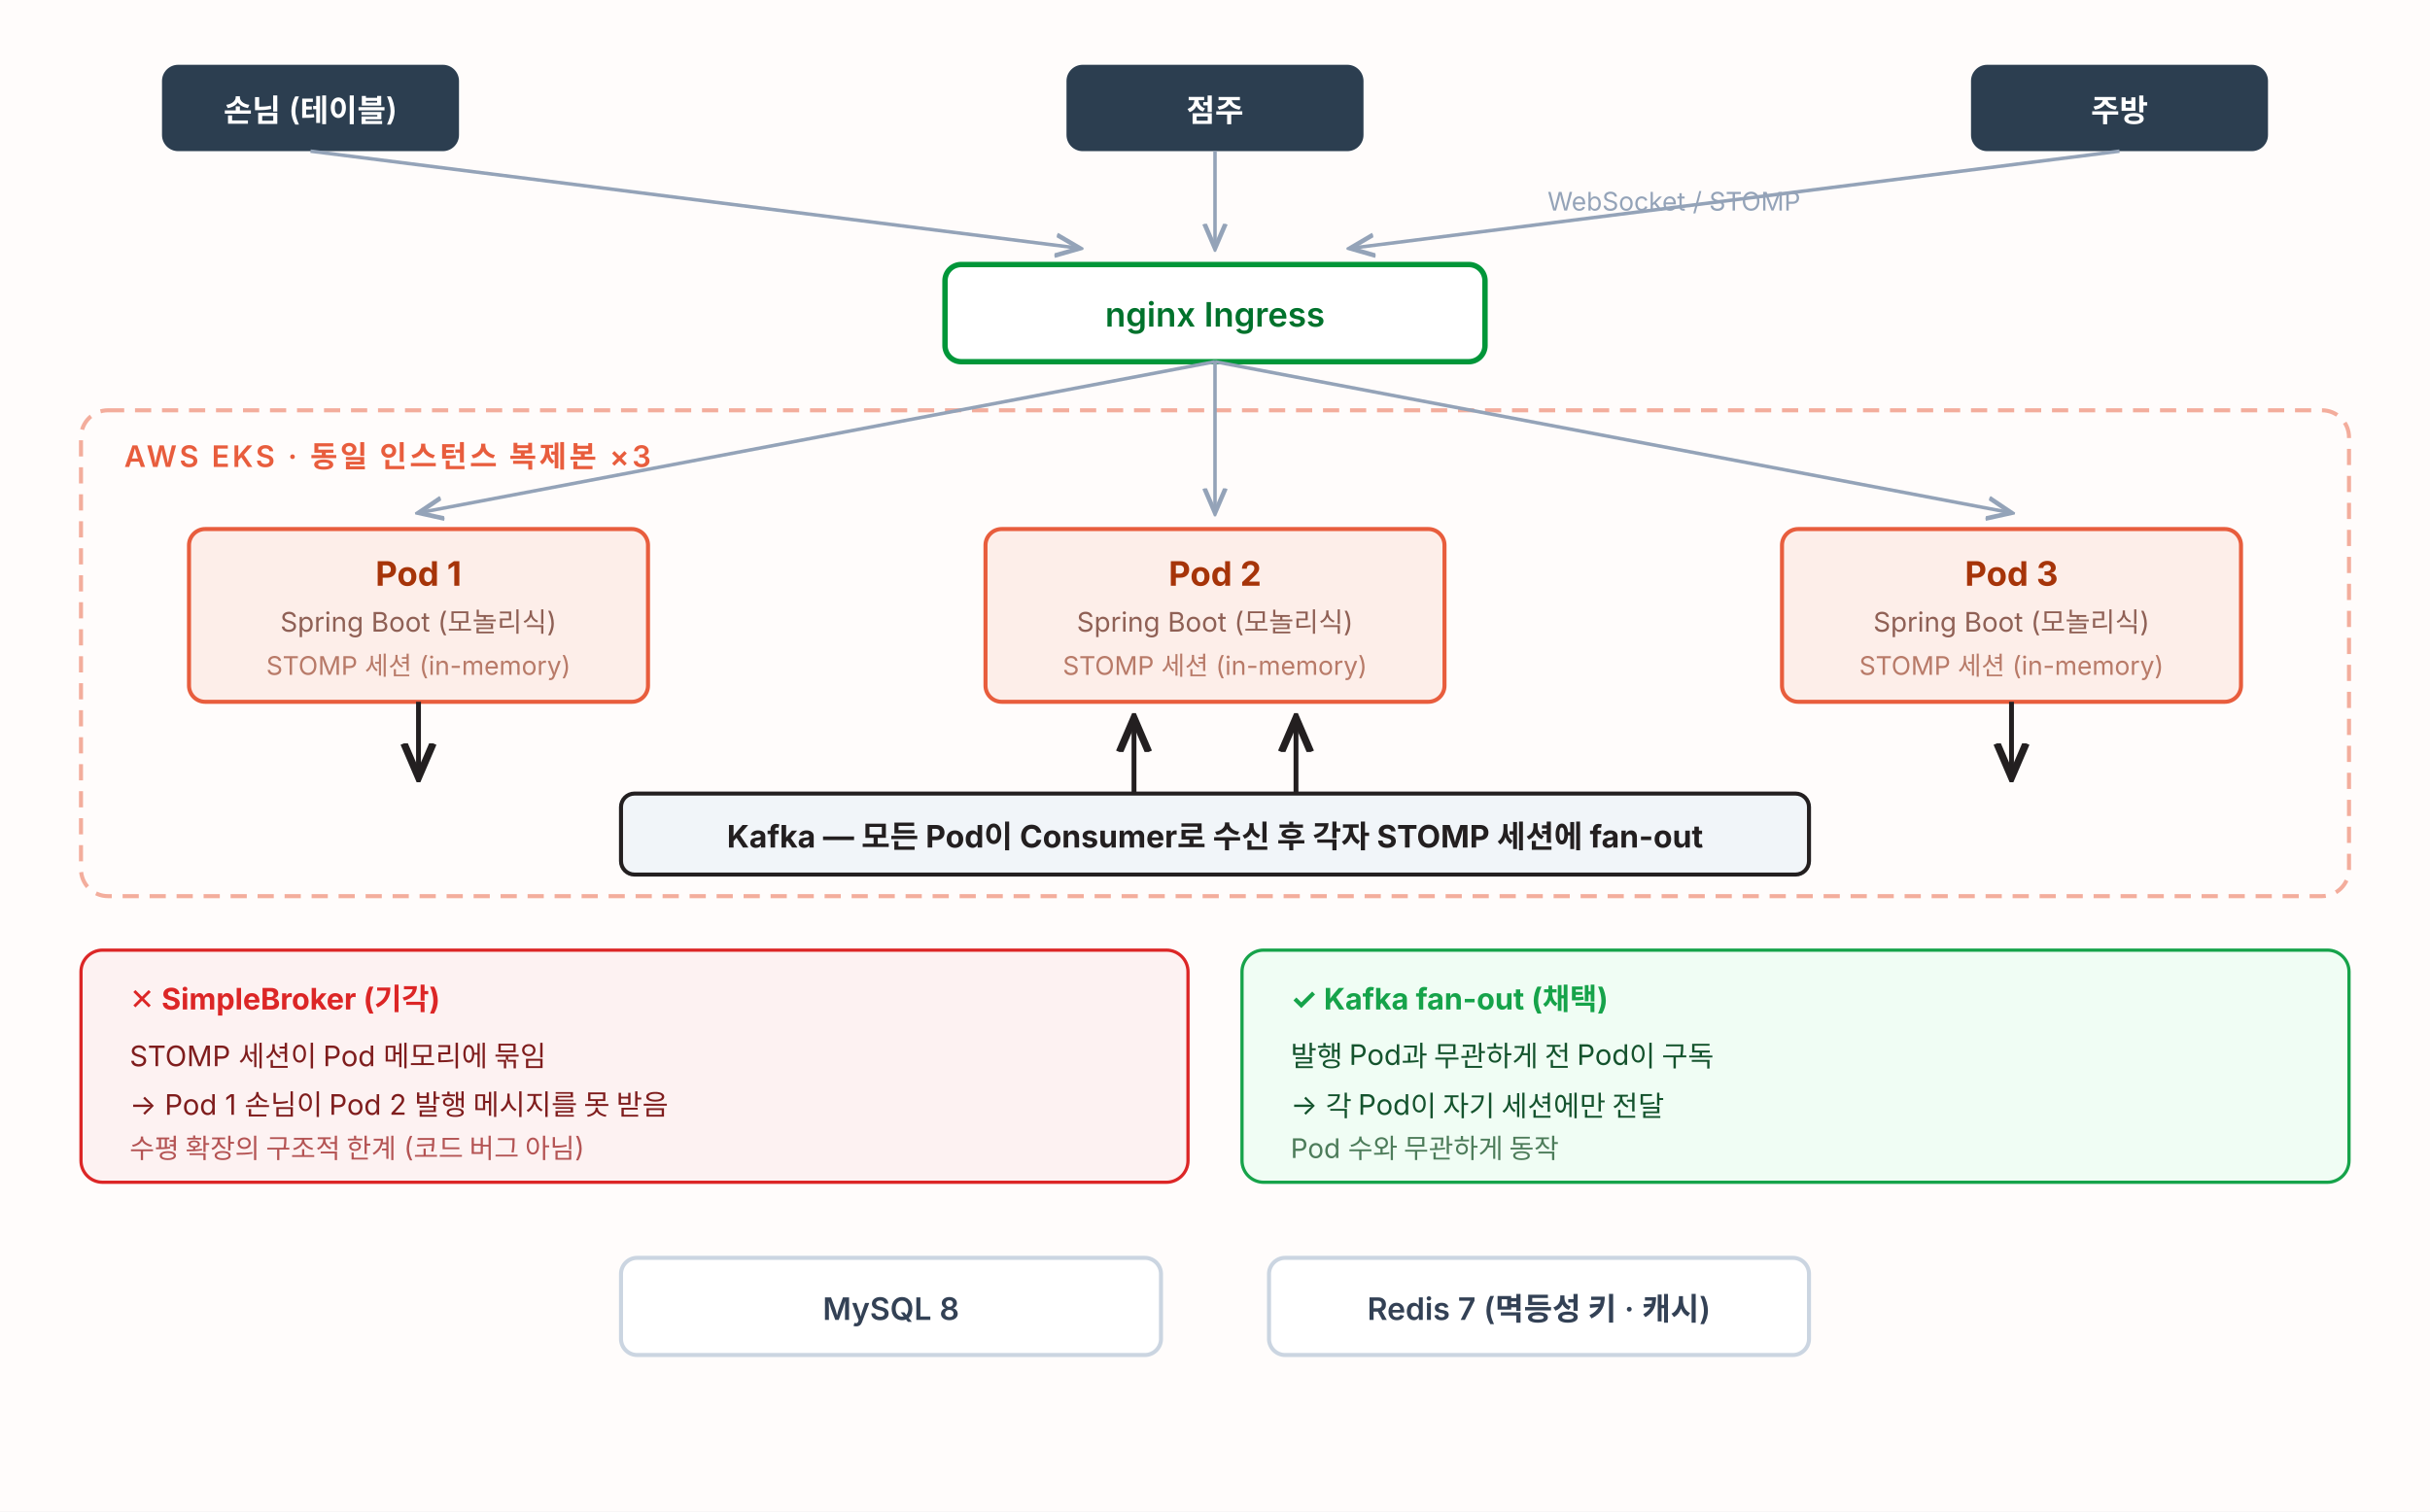
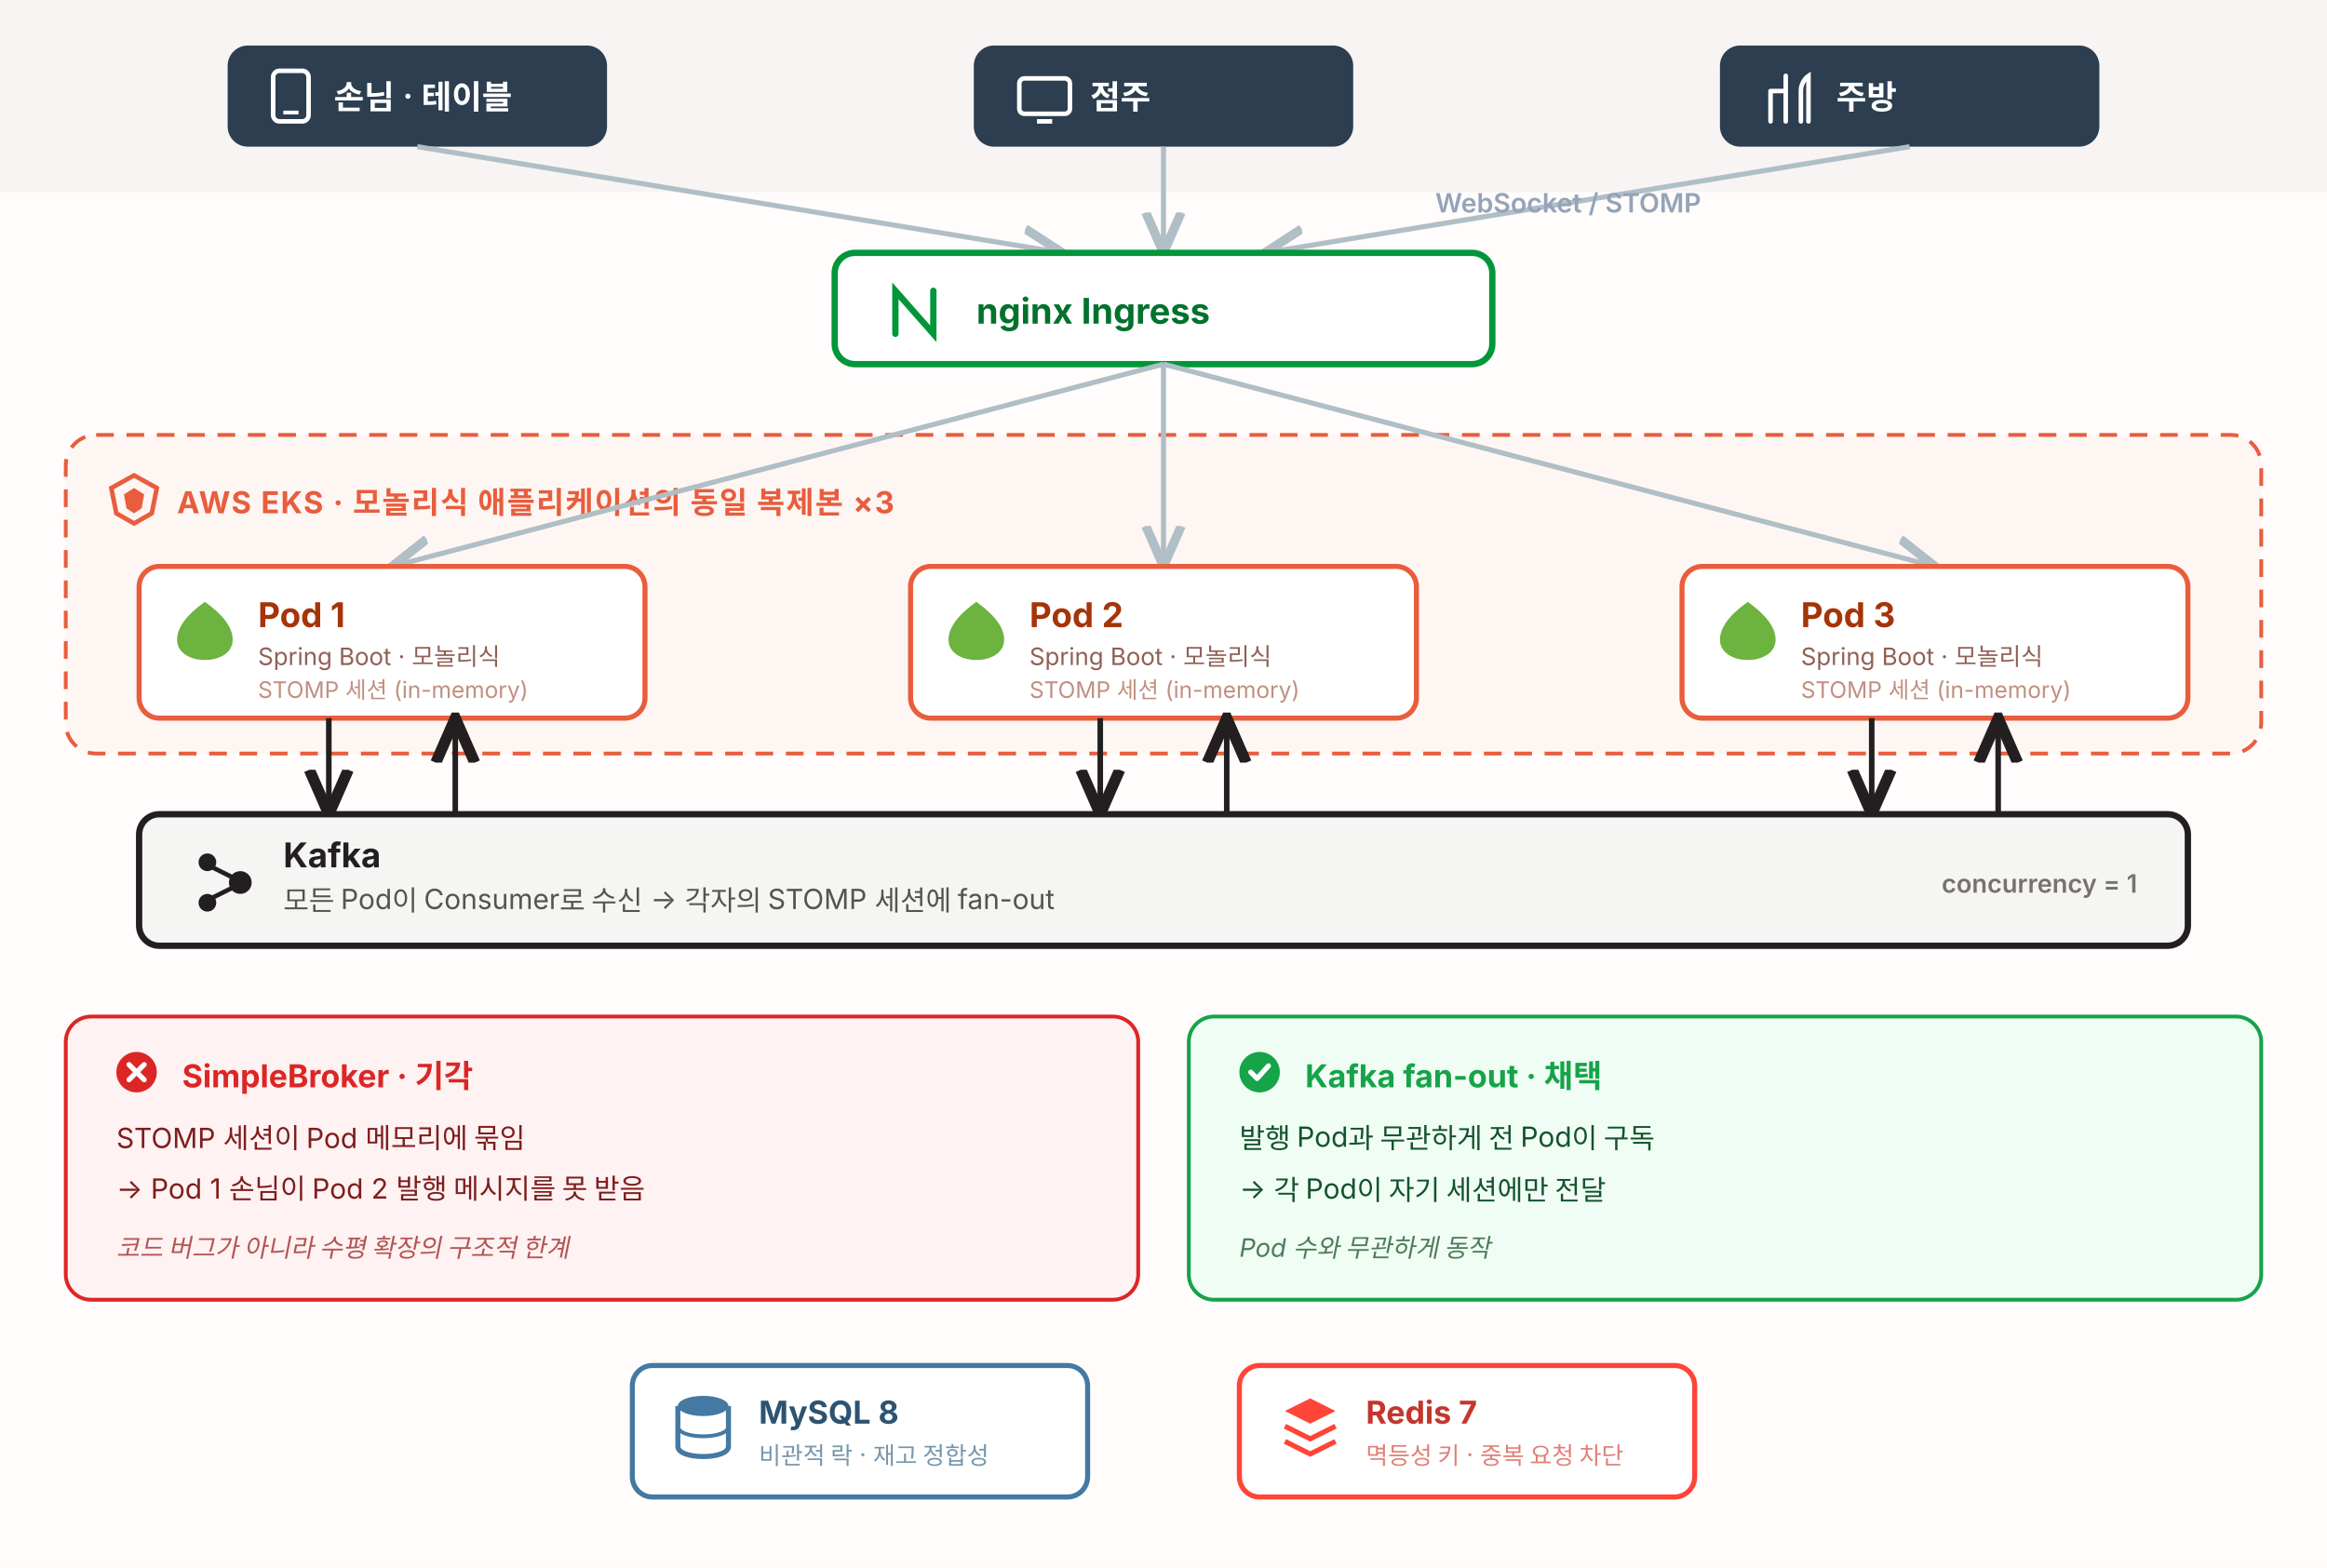
- <svg xmlns="http://www.w3.org/2000/svg" viewBox="0 0 900 560" font-family="Pretendard, -apple-system, sans-serif">
-   <rect width="900" height="560" fill="#FFFCFB" />
-   <rect x="60" y="24" width="110" height="32" rx="6" fill="#2C3E50" />
-   <text x="115" y="45" font-size="11.5" fill="#fff" text-anchor="middle" font-weight="600">손님 (테이블)</text>
-   <rect x="395" y="24" width="110" height="32" rx="6" fill="#2C3E50" />
-   <text x="450" y="45" font-size="11.5" fill="#fff" text-anchor="middle" font-weight="600">점주</text>
-   <rect x="730" y="24" width="110" height="32" rx="6" fill="#2C3E50" />
-   <text x="785" y="45" font-size="11.5" fill="#fff" text-anchor="middle" font-weight="600">주방</text>
-   <path d="M115 56 L400 92" stroke="#94A3B8" stroke-width="1.3" marker-end="url(#c)" />
-   <path d="M450 56 L450 92" stroke="#94A3B8" stroke-width="1.3" marker-end="url(#c)" />
-   <path d="M785 56 L500 92" stroke="#94A3B8" stroke-width="1.3" marker-end="url(#c)" />
-   <text x="620" y="78" font-size="9.5" fill="#94A3B8" text-anchor="middle">WebSocket / STOMP</text>
-   <rect x="350" y="98" width="200" height="36" rx="6" fill="#fff" stroke="#009639" stroke-width="2" />
-   <text x="450" y="121" font-size="12.5" fill="#00722C" text-anchor="middle" font-weight="600">nginx Ingress</text>
-   <rect x="30" y="152" width="840" height="180" rx="10" fill="none" stroke="#E85D3D" stroke-width="1.5" stroke-dasharray="6 4" opacity="0.5" />
-   <text x="46" y="173" font-size="11" fill="#E85D3D" font-weight="600" letter-spacing="1">AWS EKS · 동일 인스턴스 복제본 ×3</text>
-   <path d="M450 134 L155 190" stroke="#94A3B8" stroke-width="1.3" marker-end="url(#c)" />
-   <path d="M450 134 L450 190" stroke="#94A3B8" stroke-width="1.3" marker-end="url(#c)" />
-   <path d="M450 134 L745 190" stroke="#94A3B8" stroke-width="1.3" marker-end="url(#c)" />
-   <rect x="70" y="196" width="170" height="64" rx="6" fill="#FDEEE9" stroke="#E85D3D" stroke-width="1.5" />
-   <text x="155" y="217" font-size="12.5" fill="#A63409" text-anchor="middle" font-weight="700">Pod 1</text>
-   <text x="155" y="234" font-size="10" fill="#8F6055" text-anchor="middle">Spring Boot (모놀리식)</text>
-   <text x="155" y="250" font-size="9.5" fill="#B87A68" text-anchor="middle">STOMP 세션 (in-memory)</text>
-   <rect x="365" y="196" width="170" height="64" rx="6" fill="#FDEEE9" stroke="#E85D3D" stroke-width="1.5" />
-   <text x="450" y="217" font-size="12.5" fill="#A63409" text-anchor="middle" font-weight="700">Pod 2</text>
-   <text x="450" y="234" font-size="10" fill="#8F6055" text-anchor="middle">Spring Boot (모놀리식)</text>
-   <text x="450" y="250" font-size="9.5" fill="#B87A68" text-anchor="middle">STOMP 세션 (in-memory)</text>
-   <rect x="660" y="196" width="170" height="64" rx="6" fill="#FDEEE9" stroke="#E85D3D" stroke-width="1.5" />
-   <text x="745" y="217" font-size="12.5" fill="#A63409" text-anchor="middle" font-weight="700">Pod 3</text>
-   <text x="745" y="234" font-size="10" fill="#8F6055" text-anchor="middle">Spring Boot (모놀리식)</text>
-   <text x="745" y="250" font-size="9.5" fill="#B87A68" text-anchor="middle">STOMP 세션 (in-memory)</text>
-   <path d="M155 260 L155 288" stroke="#231F20" stroke-width="1.8" marker-end="url(#d)" />
-   <path d="M745 260 L745 288" stroke="#231F20" stroke-width="1.8" marker-end="url(#d)" />
-   <path d="M420 294 L420 266" stroke="#231F20" stroke-width="1.8" marker-end="url(#d)" />
-   <path d="M480 294 L480 266" stroke="#231F20" stroke-width="1.8" marker-end="url(#d)" />
-   <rect x="230" y="294" width="440" height="30" rx="5" fill="#F1F5F9" stroke="#231F20" stroke-width="1.5" />
-   <text x="450" y="314" font-size="11.5" fill="#231F20" text-anchor="middle" font-weight="700">Kafka — 모든 Pod이 Consumer로 수신 후 각자 STOMP 세션에 fan-out</text>
-   <rect x="30" y="352" width="410" height="86" rx="8" fill="#FDF2F2" stroke="#DC2626" stroke-width="1.2" />
-   <text x="48" y="374" font-size="11" fill="#DC2626" font-weight="700">✕ SimpleBroker (기각)</text>
-   <text x="48" y="395" font-size="10.5" fill="#7F1D1D">STOMP 세션이 Pod 메모리에 묶임</text>
-   <text x="48" y="413" font-size="10.5" fill="#7F1D1D">→ Pod 1 손님이 Pod 2 발행 메시지를 못 받음</text>
-   <text x="48" y="429" font-size="10" fill="#B45454">수평 확장의 구조적 한계 (코드 버그 아님)</text>
-   <rect x="460" y="352" width="410" height="86" rx="8" fill="#F0FDF4" stroke="#16A34A" stroke-width="1.2" />
-   <text x="478" y="374" font-size="11" fill="#16A34A" font-weight="700">✓ Kafka fan-out (채택)</text>
-   <text x="478" y="395" font-size="10.5" fill="#14532D">발행 Pod과 무관하게 전 Pod이 구독</text>
-   <text x="478" y="413" font-size="10.5" fill="#14532D">→ 각 Pod이 자기 세션에만 전달</text>
-   <text x="478" y="429" font-size="10" fill="#4D7C5A">Pod 수와 무관하게 동작</text>
-   <rect x="230" y="466" width="200" height="36" rx="6" fill="#fff" stroke="#CBD5E1" stroke-width="1.5" />
-   <text x="330" y="489" font-size="11.5" fill="#334155" text-anchor="middle" font-weight="600">MySQL 8</text>
-   <rect x="470" y="466" width="200" height="36" rx="6" fill="#fff" stroke="#CBD5E1" stroke-width="1.5" />
-   <text x="570" y="489" font-size="11.5" fill="#334155" text-anchor="middle" font-weight="600">Redis 7 (멱등성 키 · 캐시)</text>
+ <svg xmlns="http://www.w3.org/2000/svg" viewBox="0 0 920 620" font-family="Pretendard, -apple-system, BlinkMacSystemFont, sans-serif">
+   <rect width="920" height="620" fill="#FFFCFB" />
+   <rect x="0" y="0" width="920" height="76" fill="#F7F4F3" />
+   <rect x="90" y="18" width="150" height="40" rx="8" fill="#2C3E50" />
+   <g transform="translate(108,28)">
+     <rect x="0" y="0" width="14" height="20" rx="2.5" fill="none" stroke="#fff" stroke-width="1.8" />
+     <line x1="4" y1="16.5" x2="10" y2="16.5" stroke="#fff" stroke-width="1.5" />
+   </g>
+   <text x="132" y="43" font-size="13" fill="#fff" font-weight="600">손님 · 테이블</text>
+   <rect x="385" y="18" width="150" height="40" rx="8" fill="#2C3E50" />
+   <g transform="translate(403,29)">
+     <rect x="0" y="2" width="20" height="14" rx="2" fill="none" stroke="#fff" stroke-width="1.8" />
+     <line x1="7" y1="19" x2="13" y2="19" stroke="#fff" stroke-width="1.8" />
+   </g>
+   <text x="431" y="43" font-size="13" fill="#fff" font-weight="600">점주</text>
+   <rect x="680" y="18" width="150" height="40" rx="8" fill="#2C3E50" />
+   <g transform="translate(698,28)">
+     <path d="M2 20 L2 8 M8 20 L8 2 M8 8 L2 8 M14 20 C14 20 14 10 14 8 C14 4 17 2 17 2 L17 20" fill="none" stroke="#fff" stroke-width="1.8" stroke-linecap="round" />
+   </g>
+   <text x="726" y="43" font-size="13" fill="#fff" font-weight="600">주방</text>
+   <path d="M165 58 L420 100" stroke="#B0BEC5" stroke-width="2" marker-end="url(#g2)" />
+   <path d="M460 58 L460 100" stroke="#B0BEC5" stroke-width="2" marker-end="url(#g2)" />
+   <path d="M755 58 L500 100" stroke="#B0BEC5" stroke-width="2" marker-end="url(#g2)" />
+   <text x="620" y="84" font-size="10.5" fill="#94A3B8" text-anchor="middle" font-weight="600">WebSocket / STOMP</text>
+   <rect x="330" y="100" width="260" height="44" rx="8" fill="#fff" stroke="#009639" stroke-width="2.5" />
+   <g transform="translate(354,111)">
+     <path d="M0 21 L0 4 L15 21 L15 4" fill="none" stroke="#009639" stroke-width="2.5" stroke-linecap="round" />
+   </g>
+   <text x="386" y="128" font-size="14" fill="#00722C" font-weight="700">nginx Ingress</text>
+   <rect x="26" y="172" width="868" height="126" rx="12" fill="#FEF6F3" stroke="#E85D3D" stroke-width="1.5" stroke-dasharray="7 5" />
+   <g transform="translate(44,188)">
+     <path d="M9 0 L18 5 L16 15 L9 19 L2 15 L0 5 Z" fill="none" stroke="#E85D3D" stroke-width="1.8" />
+     <path d="M9 5 L13 7.5 L12 13 L9 15 L6 13 L5 7.5 Z" fill="#E85D3D" />
+   </g>
+   <text x="70" y="203" font-size="12" fill="#E85D3D" font-weight="700" letter-spacing="0.5">AWS EKS · 모놀리식 애플리케이션의 동일 복제본 ×3</text>
+   <path d="M460 144 L155 224" stroke="#B0BEC5" stroke-width="2" marker-end="url(#g2)" />
+   <path d="M460 144 L460 224" stroke="#B0BEC5" stroke-width="2" marker-end="url(#g2)" />
+   <path d="M460 144 L765 224" stroke="#B0BEC5" stroke-width="2" marker-end="url(#g2)" />
+   <rect x="55" y="224" width="200" height="60" rx="8" fill="#fff" stroke="#E85D3D" stroke-width="2" />
+   <g transform="translate(70,238)">
+     <path d="M11 0 C4 5 0 10 0 15 C0 20 5 23 11 23 C17 23 22 20 22 15 C22 10 18 5 11 0 Z" fill="#6DB33F" />
+   </g>
+   <text x="102" y="248" font-size="13.5" fill="#A63409" font-weight="700">Pod 1</text>
+   <text x="102" y="263" font-size="9.5" fill="#8F6055">Spring Boot · 모놀리식</text>
+   <text x="102" y="276" font-size="9" fill="#C09080">STOMP 세션 (in-memory)</text>
+   <rect x="360" y="224" width="200" height="60" rx="8" fill="#fff" stroke="#E85D3D" stroke-width="2" />
+   <g transform="translate(375,238)">
+     <path d="M11 0 C4 5 0 10 0 15 C0 20 5 23 11 23 C17 23 22 20 22 15 C22 10 18 5 11 0 Z" fill="#6DB33F" />
+   </g>
+   <text x="407" y="248" font-size="13.5" fill="#A63409" font-weight="700">Pod 2</text>
+   <text x="407" y="263" font-size="9.5" fill="#8F6055">Spring Boot · 모놀리식</text>
+   <text x="407" y="276" font-size="9" fill="#C09080">STOMP 세션 (in-memory)</text>
+   <rect x="665" y="224" width="200" height="60" rx="8" fill="#fff" stroke="#E85D3D" stroke-width="2" />
+   <g transform="translate(680,238)">
+     <path d="M11 0 C4 5 0 10 0 15 C0 20 5 23 11 23 C17 23 22 20 22 15 C22 10 18 5 11 0 Z" fill="#6DB33F" />
+   </g>
+   <text x="712" y="248" font-size="13.5" fill="#A63409" font-weight="700">Pod 3</text>
+   <text x="712" y="263" font-size="9.5" fill="#8F6055">Spring Boot · 모놀리식</text>
+   <text x="712" y="276" font-size="9" fill="#C09080">STOMP 세션 (in-memory)</text>
+   <path d="M130 284 L130 322" stroke="#231F20" stroke-width="2.2" marker-end="url(#k2)" />
+   <path d="M180 322 L180 284" stroke="#231F20" stroke-width="2.2" marker-end="url(#k2)" />
+   <path d="M435 284 L435 322" stroke="#231F20" stroke-width="2.2" marker-end="url(#k2)" />
+   <path d="M485 322 L485 284" stroke="#231F20" stroke-width="2.2" marker-end="url(#k2)" />
+   <path d="M740 284 L740 322" stroke="#231F20" stroke-width="2.2" marker-end="url(#k2)" />
+   <path d="M790 322 L790 284" stroke="#231F20" stroke-width="2.2" marker-end="url(#k2)" />
+   <rect x="55" y="322" width="810" height="52" rx="8" fill="#F5F5F4" stroke="#231F20" stroke-width="2.5" />
+   <g transform="translate(78,336)">
+     <circle cx="4" cy="5" r="3.5" fill="#231F20" />
+     <circle cx="4" cy="21" r="3.5" fill="#231F20" />
+     <circle cx="17" cy="13" r="4.5" fill="#231F20" />
+     <path d="M6 7 L14 11 M6 19 L14 15" stroke="#231F20" stroke-width="1.8" />
+   </g>
+   <text x="112" y="343" font-size="13.5" fill="#231F20" font-weight="700">Kafka</text>
+   <text x="112" y="360" font-size="11" fill="#57534E">모든 Pod이 Consumer로 수신 → 각자의 STOMP 세션에 fan-out</text>
+   <text x="845" y="353" font-size="10" fill="#78716C" text-anchor="end" font-weight="600">concurrency = 1</text>
+   <rect x="26" y="402" width="424" height="112" rx="10" fill="#FEF2F2" stroke="#DC2626" stroke-width="1.5" />
+   <g transform="translate(46,416)">
+     <circle cx="8" cy="8" r="8" fill="#DC2626" />
+     <path d="M5 5 L11 11 M11 5 L5 11" stroke="#fff" stroke-width="2" stroke-linecap="round" />
+   </g>
+   <text x="72" y="430" font-size="12.5" fill="#DC2626" font-weight="700">SimpleBroker · 기각</text>
+   <text x="46" y="454" font-size="11" fill="#7F1D1D">STOMP 세션이 Pod 메모리에 묶임</text>
+   <text x="46" y="474" font-size="11" fill="#7F1D1D">→ Pod 1 손님이 Pod 2 발행 메시지를 못 받음</text>
+   <text x="46" y="497" font-size="10" fill="#B45454" font-style="italic">코드 버그가 아니라 수평 확장의 구조적 한계</text>
+   <rect x="470" y="402" width="424" height="112" rx="10" fill="#F0FDF4" stroke="#16A34A" stroke-width="1.5" />
+   <g transform="translate(490,416)">
+     <circle cx="8" cy="8" r="8" fill="#16A34A" />
+     <path d="M4.5 8 L7 10.5 L11.5 5.5" fill="none" stroke="#fff" stroke-width="2" stroke-linecap="round" stroke-linejoin="round" />
+   </g>
+   <text x="516" y="430" font-size="12.5" fill="#16A34A" font-weight="700">Kafka fan-out · 채택</text>
+   <text x="490" y="454" font-size="11" fill="#14532D">발행 Pod과 무관하게 전 Pod이 구독</text>
+   <text x="490" y="474" font-size="11" fill="#14532D">→ 각 Pod이 자기 세션에만 전달</text>
+   <text x="490" y="497" font-size="10" fill="#4D7C5A" font-style="italic">Pod 수와 무관하게 동작</text>
+   <rect x="250" y="540" width="180" height="52" rx="8" fill="#fff" stroke="#4479A1" stroke-width="2" />
+   <g transform="translate(268,552)">
+     <ellipse cx="10" cy="4" rx="10" ry="4" fill="#4479A1" />
+     <path d="M0 4 L0 20 C0 22.5 4.5 24 10 24 C15.5 24 20 22.5 20 20 L20 4" fill="none" stroke="#4479A1" stroke-width="2" />
+     <path d="M0 12 C0 14.5 4.5 16 10 16 C15.5 16 20 14.5 20 12" fill="none" stroke="#4479A1" stroke-width="1.5" />
+   </g>
+   <text x="300" y="563" font-size="12.5" fill="#2C5372" font-weight="700">MySQL 8</text>
+   <text x="300" y="579" font-size="9.5" fill="#7796AC">비관적 락 · 재고 정합성</text>
+   <rect x="490" y="540" width="180" height="52" rx="8" fill="#fff" stroke="#FF4438" stroke-width="2" />
+   <g transform="translate(508,553)">
+     <path d="M10 0 L20 5 L10 10 L0 5 Z" fill="#FF4438" />
+     <path d="M0 11 L10 16 L20 11" fill="none" stroke="#FF4438" stroke-width="2" />
+     <path d="M0 17 L10 22 L20 17" fill="none" stroke="#FF4438" stroke-width="2" />
+   </g>
+   <text x="540" y="563" font-size="12.5" fill="#C4362D" font-weight="700">Redis 7</text>
+   <text x="540" y="579" font-size="9.5" fill="#E08078">멱등성 키 · 중복 요청 차단</text>
  <defs>
-     <marker id="c" markerWidth="8" markerHeight="8" refX="7" refY="4" orient="auto">
-       <path d="M0 1 L7 4 L0 7" fill="none" stroke="#94A3B8" stroke-width="1.3" />
+     <marker id="g2" markerWidth="9" markerHeight="9" refX="8" refY="4.5" orient="auto">
+       <path d="M0 1 L8 4.5 L0 8" fill="none" stroke="#B0BEC5" stroke-width="1.8" />
    </marker>
-     <marker id="d" markerWidth="8" markerHeight="8" refX="7" refY="4" orient="auto">
-       <path d="M0 1 L7 4 L0 7" fill="none" stroke="#231F20" stroke-width="1.5" />
+     <marker id="k2" markerWidth="9" markerHeight="9" refX="8" refY="4.5" orient="auto">
+       <path d="M0 1 L8 4.5 L0 8" fill="none" stroke="#231F20" stroke-width="2" />
    </marker>
  </defs>
</svg>
